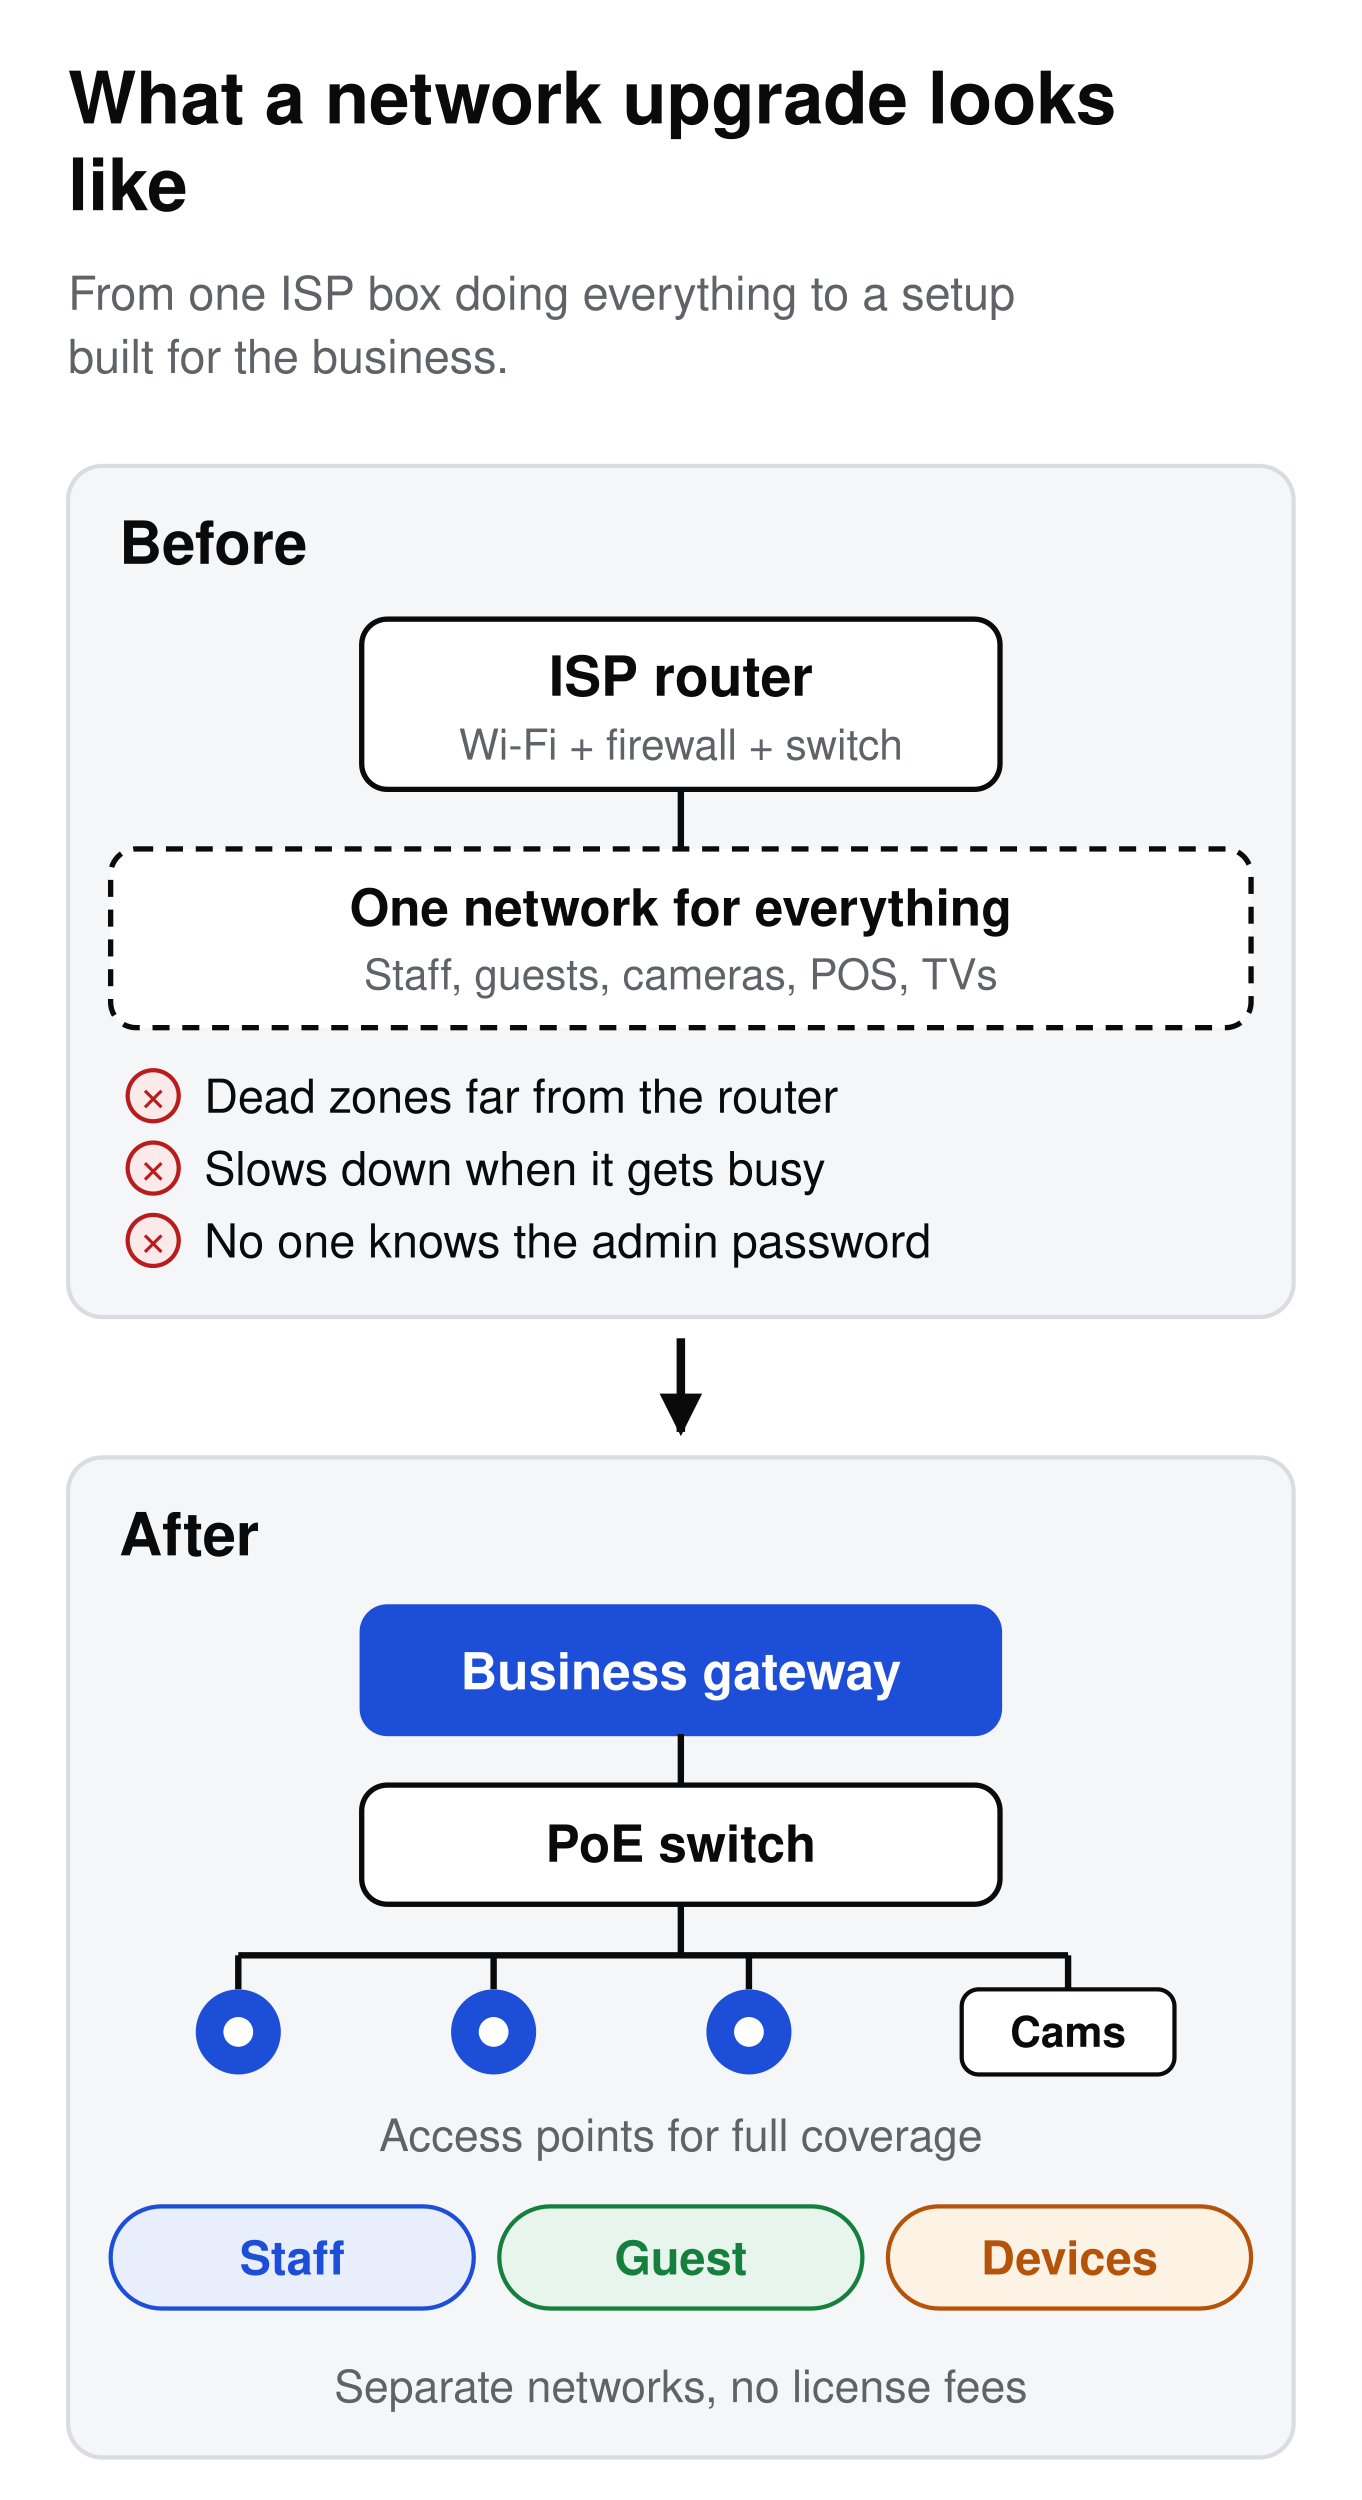
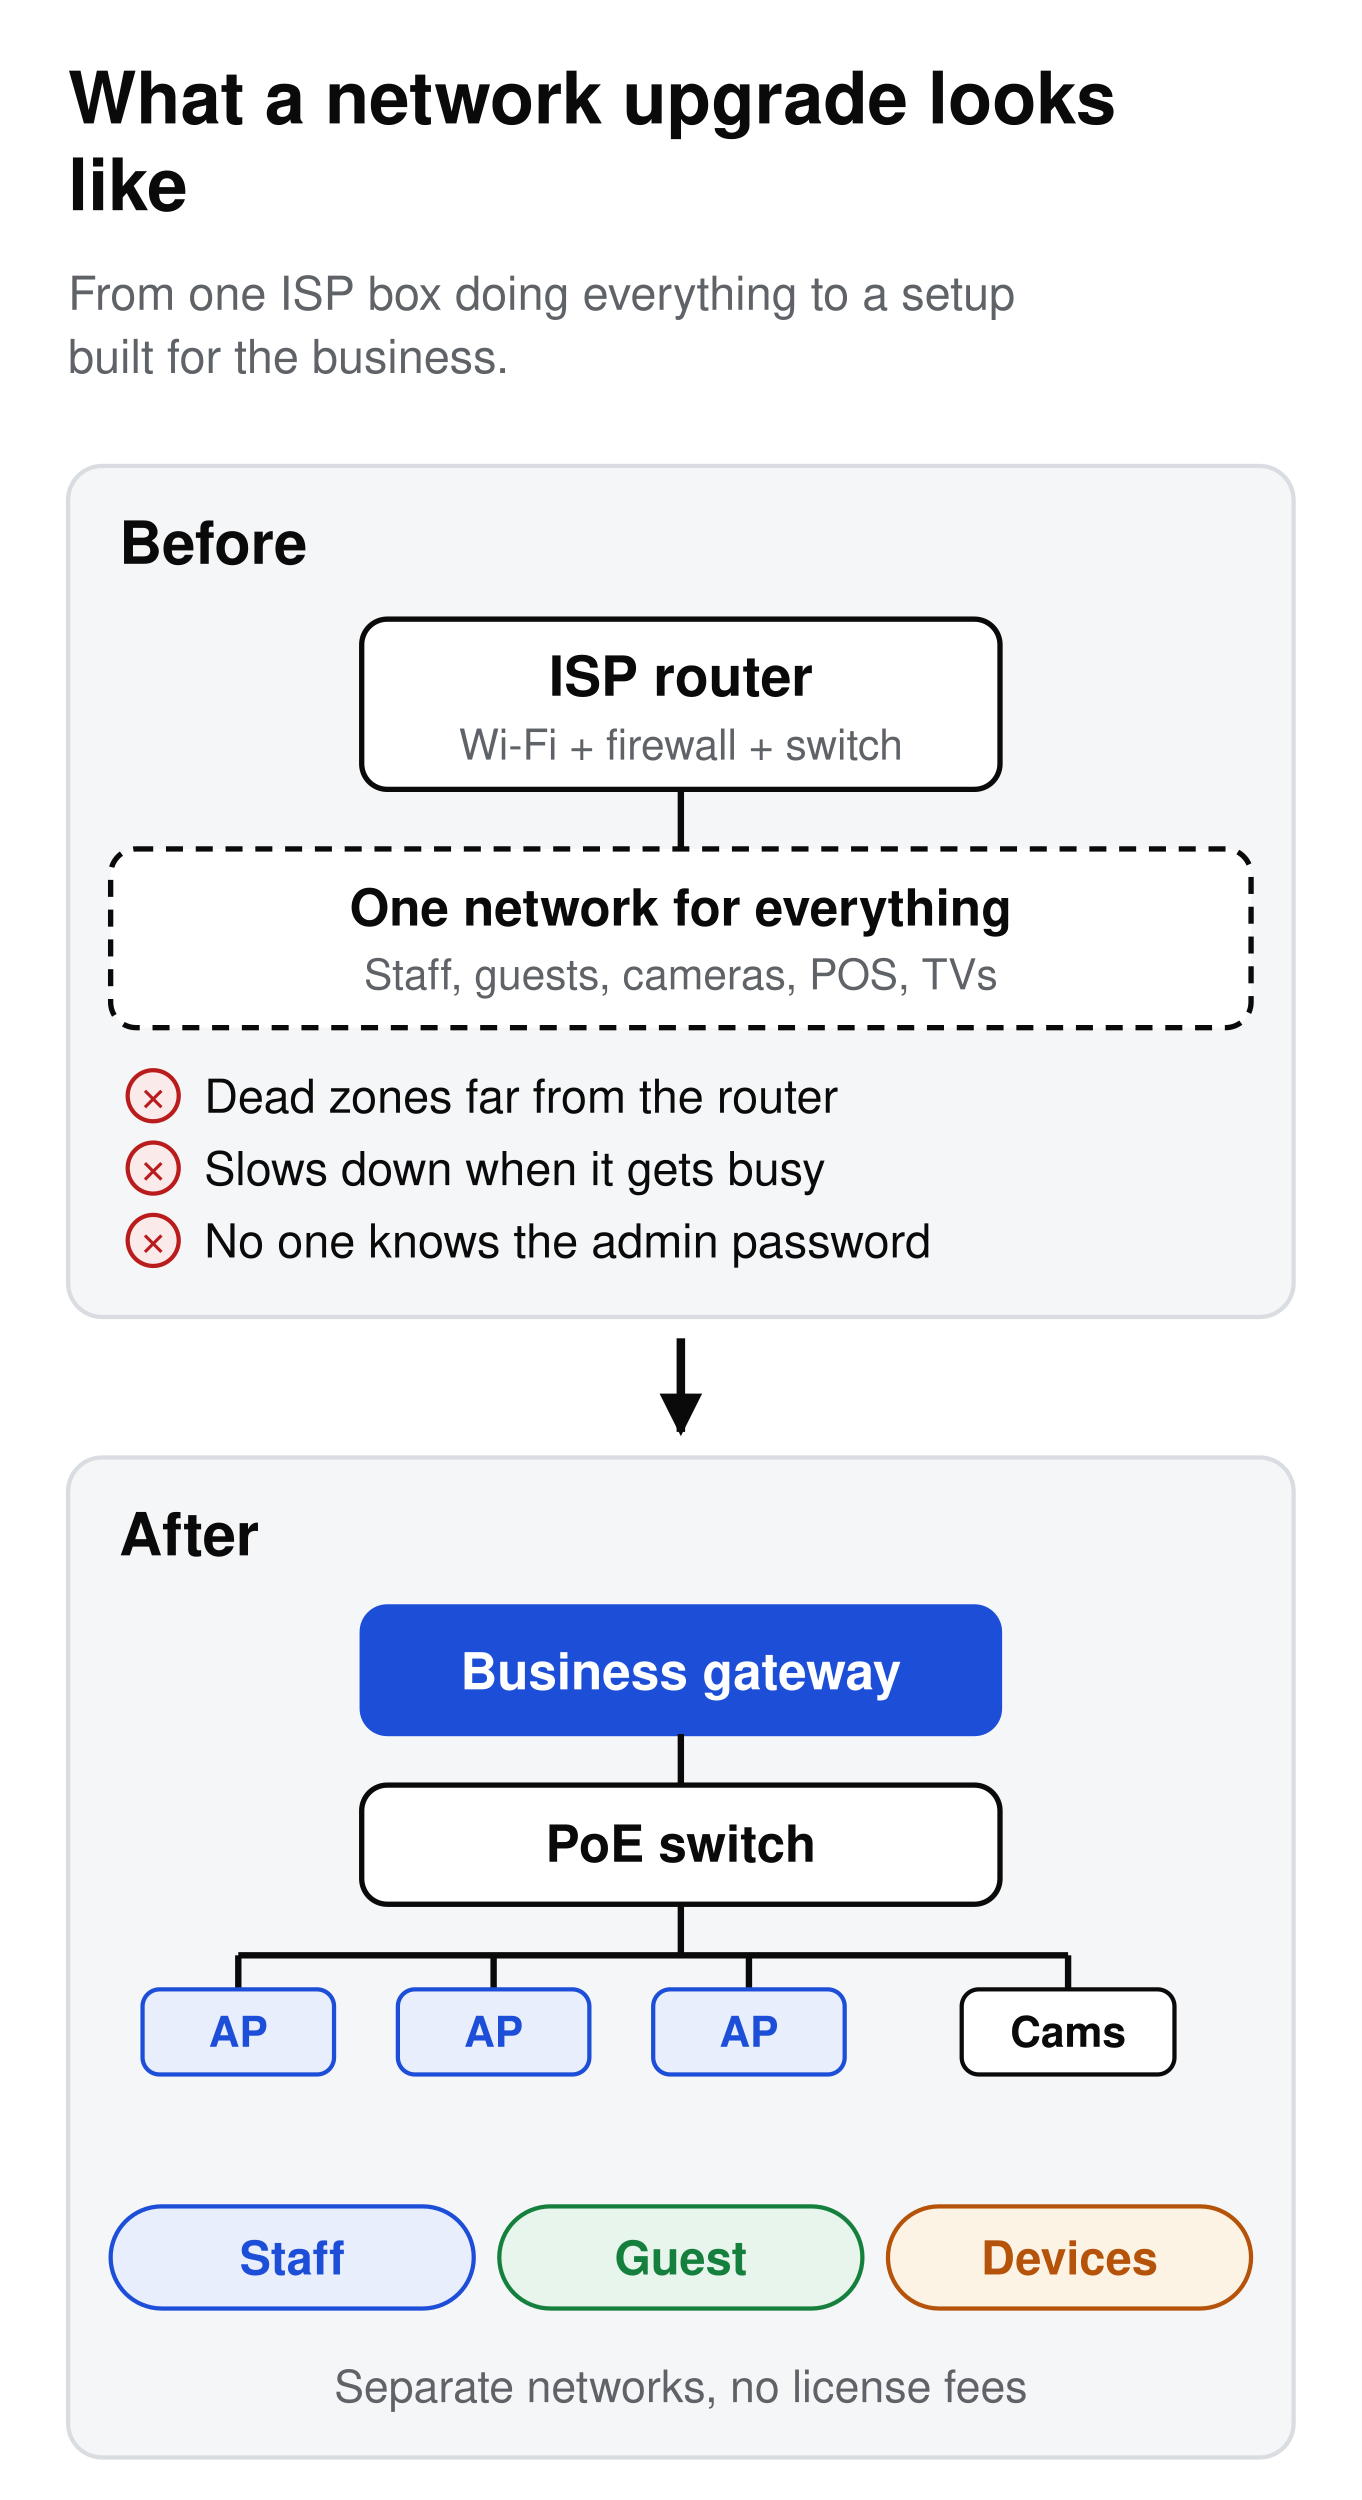
<svg xmlns="http://www.w3.org/2000/svg" viewBox="0 0 640 1175.0" width="640" height="1175.0" role="img" aria-label="Small business network before and after: an ISP router with one shared network versus a business gateway, PoE switch, access points and separate staff, guest and device networks" font-family="'Helvetica Neue', Helvetica, Arial, sans-serif">
  <style>
.rise{animation:rise .6s cubic-bezier(.2,.7,.2,1) both}
.pop{animation:pop .5s cubic-bezier(.2,.8,.3,1.25) both;transform-box:fill-box;transform-origin:center}
.grow{animation:grow 1s cubic-bezier(.2,.7,.2,1) both;transform-box:fill-box;transform-origin:left center}
.flow{stroke-dasharray:10 8;animation:flow .9s linear infinite}
.pulse{animation:pulse 2.6s ease-in-out infinite;transform-box:fill-box;transform-origin:center}
.blink{animation:blink 1.8s ease-in-out infinite}
@keyframes rise{from{opacity:0;transform:translateY(14px)}}
@keyframes pop{from{opacity:0;transform:scale(.8)}}
@keyframes grow{from{transform:scaleX(0)}}
@keyframes flow{to{stroke-dashoffset:-36}}
@keyframes pulse{0%,100%{opacity:.5;transform:scale(.92)}50%{opacity:1;transform:scale(1.04)}}
@keyframes blink{0%,100%{opacity:1}50%{opacity:.3}}
@media (prefers-reduced-motion:reduce){*{animation:none!important}}
</style>
  <rect width="640" height="1175.0" fill="#ffffff" />
  <text x="32" y="58" font-size="34" fill="#0a0a0a" font-weight="700" text-anchor="start">What a network upgrade looks</text>
  <text x="32" y="98.8" font-size="34" fill="#0a0a0a" font-weight="700" text-anchor="start">like</text>
  <text x="32" y="145.6" font-size="22" fill="#5f6368" font-weight="400" text-anchor="start">From one ISP box doing everything to a setup</text>
  <text x="32" y="175.3" font-size="22" fill="#5f6368" font-weight="400" text-anchor="start">built for the business.</text>
  <defs>
    <marker id="aI" viewBox="0 0 10 10" refX="9" refY="5" markerWidth="5" markerHeight="5" orient="auto-start-reverse">
      <path d="M0,0 L10,5 L0,10 z" fill="#0a0a0a" />
    </marker>
  </defs>
  <rect x="32" y="219.0" width="576" height="400" rx="16" fill="#f5f6f8" stroke="#d9dce1" stroke-width="2" />
  <text x="56" y="265.0" font-size="28" fill="#0a0a0a" font-weight="700" text-anchor="start">Before</text>
  <rect x="170.0" y="291.0" width="300" height="80" rx="12" fill="#ffffff" stroke="#0a0a0a" stroke-width="2.5" />
  <text x="320.0" y="327.0" font-size="26" fill="#0a0a0a" font-weight="700" text-anchor="middle">ISP router</text>
  <text x="320.0" y="357.0" font-size="20" fill="#5f6368" font-weight="400" text-anchor="middle">Wi-Fi + firewall + switch</text>
  <line x1="320.0" y1="371.0" x2="320.0" y2="399.0" stroke="#0a0a0a" stroke-width="3" />
  <rect x="52" y="399.0" width="536" height="84" rx="12" fill="#ffffff" stroke="#0a0a0a" stroke-width="2.5" stroke-dasharray="8 6" />
  <text x="320.0" y="435.0" font-size="24" fill="#0a0a0a" font-weight="700" text-anchor="middle">One network for everything</text>
  <text x="320.0" y="465.0" font-size="20" fill="#5f6368" font-weight="400" text-anchor="middle">Staff, guests, cameras, POS, TVs</text>
  <circle cx="72" cy="515.0" r="12" fill="#fbeaea" stroke="#b91c1c" stroke-width="2" />
  <text x="72" y="522.0" font-size="15" fill="#b91c1c" font-weight="700" text-anchor="middle">✕</text>
  <text x="96" y="523.0" font-size="22" fill="#0a0a0a" font-weight="400" text-anchor="start">Dead zones far from the router</text>
  <circle cx="72" cy="549.0" r="12" fill="#fbeaea" stroke="#b91c1c" stroke-width="2" />
  <text x="72" y="556.0" font-size="15" fill="#b91c1c" font-weight="700" text-anchor="middle">✕</text>
  <text x="96" y="557.0" font-size="22" fill="#0a0a0a" font-weight="400" text-anchor="start">Slows down when it gets busy</text>
  <circle cx="72" cy="583.0" r="12" fill="#fbeaea" stroke="#b91c1c" stroke-width="2" />
  <text x="72" y="590.0" font-size="15" fill="#b91c1c" font-weight="700" text-anchor="middle">✕</text>
  <text x="96" y="591.0" font-size="22" fill="#0a0a0a" font-weight="400" text-anchor="start">No one knows the admin password</text>
  <line x1="320.0" y1="629.0" x2="320.0" y2="673.0" stroke="#0a0a0a" stroke-width="4" marker-end="url(#aI)" />
  <rect x="32" y="685.0" width="576" height="470" rx="16" fill="#f5f6f8" stroke="#d9dce1" stroke-width="2" />
  <text x="56" y="731.0" font-size="28" fill="#0a0a0a" font-weight="700" text-anchor="start">After</text>
  <g class="rise" style="animation-delay:0.20s">
    <rect x="170.0" y="755.0" width="300" height="60" rx="12" fill="#1d4ed8" stroke="#1d4ed8" stroke-width="2" />
    <text x="320.0" y="794.0" font-size="24" fill="#ffffff" font-weight="700" text-anchor="middle">Business gateway</text>
  </g>
  <g class="rise" style="animation-delay:0.45s">
    <line x1="320.0" y1="815.0" x2="320.0" y2="839.0" stroke="#0a0a0a" stroke-width="3" />
    <rect x="170.0" y="839.0" width="300" height="56" rx="12" fill="#ffffff" stroke="#0a0a0a" stroke-width="2.5" />
    <text x="320.0" y="875.0" font-size="24" fill="#0a0a0a" font-weight="700" text-anchor="middle">PoE switch</text>
  </g>
  <g class="rise" style="animation-delay:0.70s">
    <line x1="320.0" y1="895.0" x2="320.0" y2="919.0" stroke="#0a0a0a" stroke-width="3" />
    <line x1="112" y1="919.0" x2="502" y2="919.0" stroke="#0a0a0a" stroke-width="3" />
    <line x1="112" y1="919.0" x2="112" y2="935.0" stroke="#0a0a0a" stroke-width="3" />
-     <circle cx="112" cy="955.0" r="20" fill="#1d4ed8" />
-     <circle cx="112" cy="955.0" r="7" fill="#ffffff" />
+     <rect x="67" y="935.0" width="90" height="40" rx="8" fill="#e8eefc" stroke="#1d4ed8" stroke-width="2" />
+     <text x="112" y="962.0" font-size="20" fill="#1d4ed8" font-weight="700" text-anchor="middle">AP</text>
    <line x1="232" y1="919.0" x2="232" y2="935.0" stroke="#0a0a0a" stroke-width="3" />
-     <circle cx="232" cy="955.0" r="20" fill="#1d4ed8" />
-     <circle cx="232" cy="955.0" r="7" fill="#ffffff" />
+     <rect x="187" y="935.0" width="90" height="40" rx="8" fill="#e8eefc" stroke="#1d4ed8" stroke-width="2" />
+     <text x="232" y="962.0" font-size="20" fill="#1d4ed8" font-weight="700" text-anchor="middle">AP</text>
    <line x1="352" y1="919.0" x2="352" y2="935.0" stroke="#0a0a0a" stroke-width="3" />
-     <circle cx="352" cy="955.0" r="20" fill="#1d4ed8" />
-     <circle cx="352" cy="955.0" r="7" fill="#ffffff" />
+     <rect x="307" y="935.0" width="90" height="40" rx="8" fill="#e8eefc" stroke="#1d4ed8" stroke-width="2" />
+     <text x="352" y="962.0" font-size="20" fill="#1d4ed8" font-weight="700" text-anchor="middle">AP</text>
    <line x1="502" y1="919.0" x2="502" y2="935.0" stroke="#0a0a0a" stroke-width="3" />
    <rect x="452" y="935.0" width="100" height="40" rx="8" fill="#ffffff" stroke="#0a0a0a" stroke-width="2" />
    <text x="502" y="962.0" font-size="20" fill="#0a0a0a" font-weight="700" text-anchor="middle">Cams</text>
-     <text x="320.0" y="1011.0" font-size="21" fill="#5f6368" font-weight="400" text-anchor="middle">Access points for full coverage</text>
  </g>
  <g class="pop" style="animation-delay:1.00s">
    <rect x="52.0" y="1037.0" width="170.667" height="48" rx="24" fill="#e8eefc" stroke="#1d4ed8" stroke-width="2" />
    <text x="137.333" y="1069.0" font-size="22" fill="#1d4ed8" font-weight="700" text-anchor="middle">Staff</text>
  </g>
  <g class="pop" style="animation-delay:1.12s">
    <rect x="234.667" y="1037.0" width="170.667" height="48" rx="24" fill="#e7f5ec" stroke="#15803d" stroke-width="2" />
    <text x="320.0" y="1069.0" font-size="22" fill="#15803d" font-weight="700" text-anchor="middle">Guest</text>
  </g>
  <g class="pop" style="animation-delay:1.24s">
    <rect x="417.333" y="1037.0" width="170.667" height="48" rx="24" fill="#fdf3e4" stroke="#b45309" stroke-width="2" />
    <text x="502.667" y="1069.0" font-size="22" fill="#b45309" font-weight="700" text-anchor="middle">Devices</text>
  </g>
  <text x="320.0" y="1129.0" font-size="21" fill="#5f6368" font-weight="400" text-anchor="middle">Separate networks, no license fees</text>
</svg>
